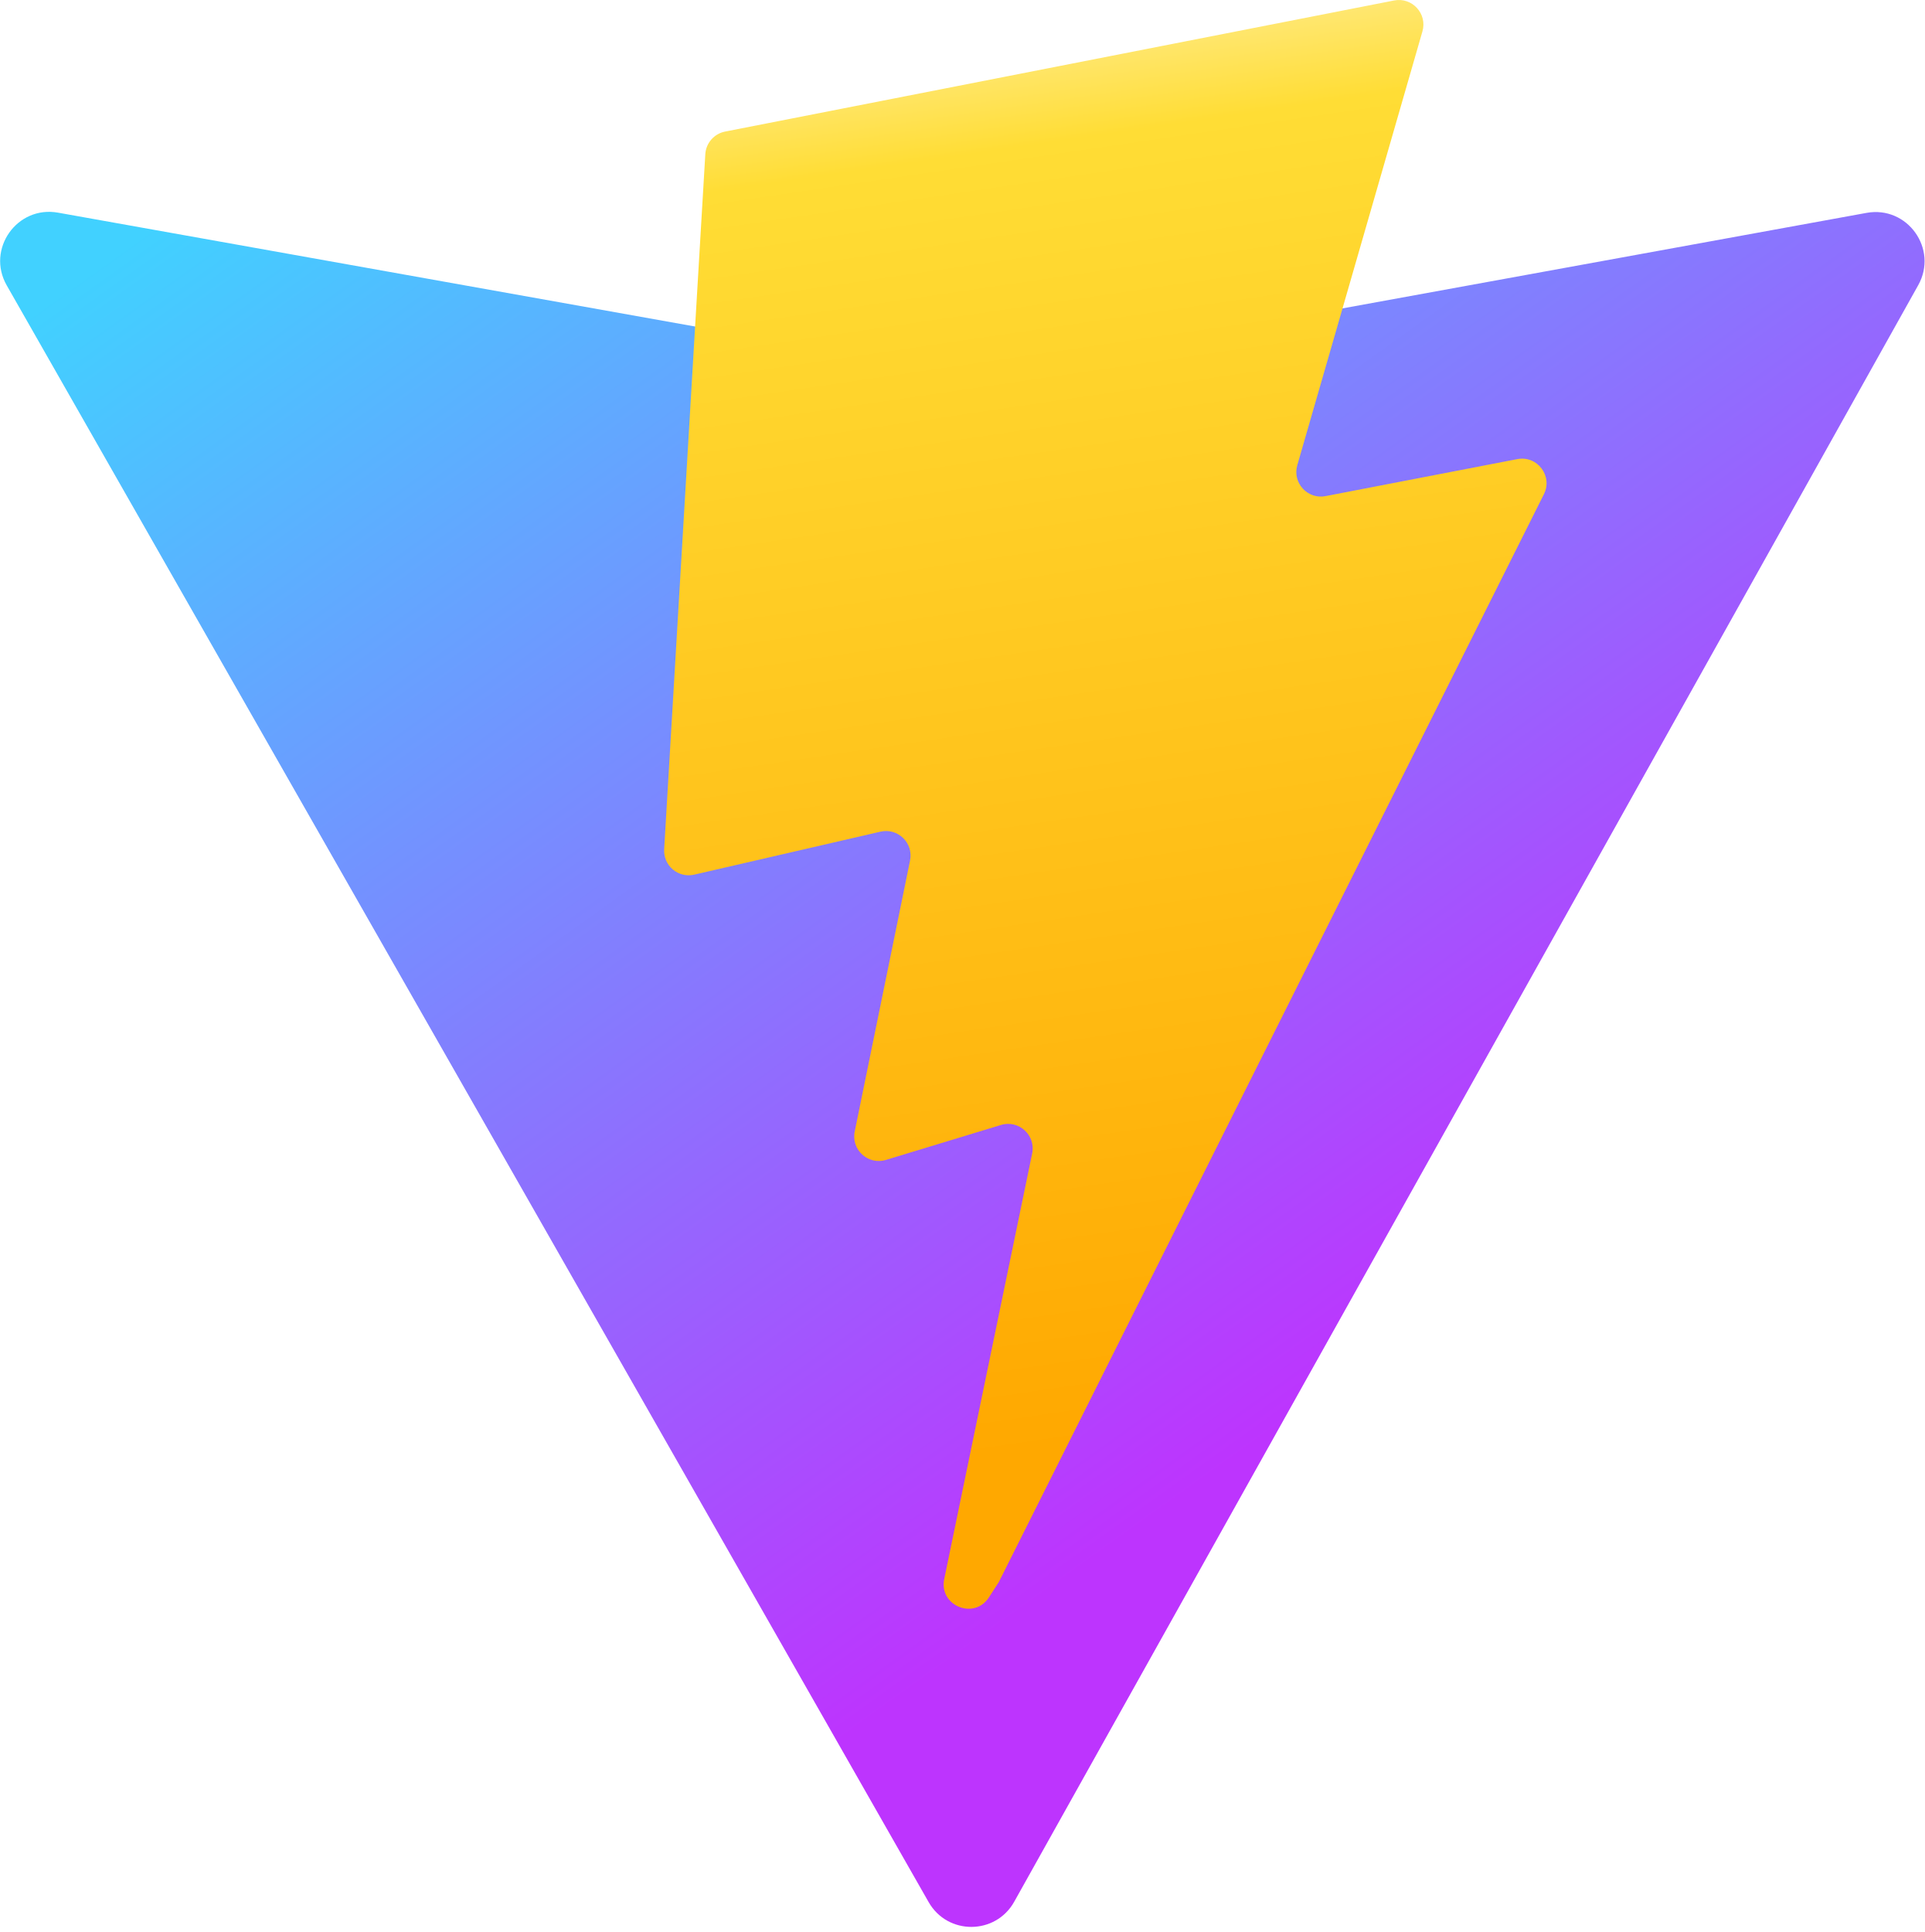
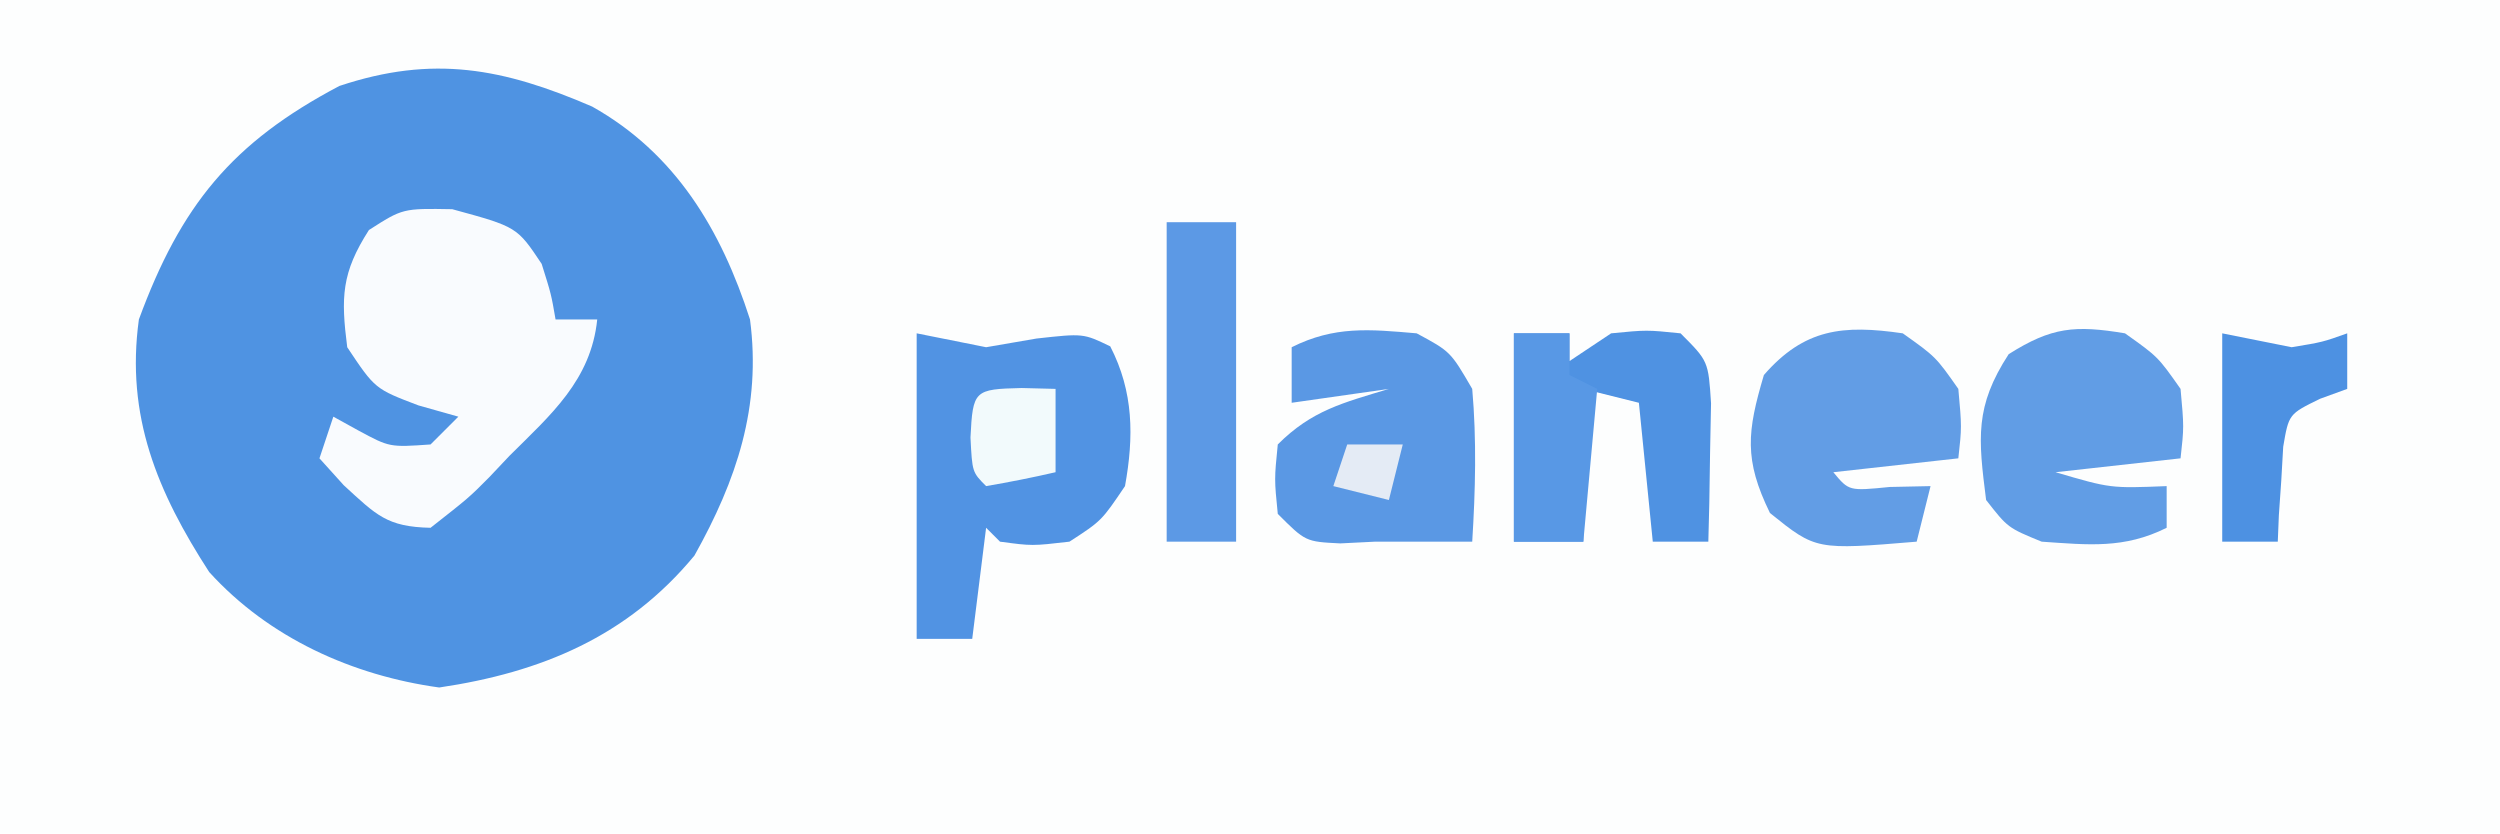
- <svg xmlns="http://www.w3.org/2000/svg" aria-hidden="true" role="img" class="iconify iconify--logos" width="31.88" height="32" preserveAspectRatio="xMidYMid meet" viewBox="0 0 256 257">
-   <defs>
-     <linearGradient id="IconifyId1813088fe1fbc01fb466" x1="-.828%" x2="57.636%" y1="7.652%" y2="78.411%">
-       <stop offset="0%" stop-color="#41D1FF" />
-       <stop offset="100%" stop-color="#BD34FE" />
-     </linearGradient>
-     <linearGradient id="IconifyId1813088fe1fbc01fb467" x1="43.376%" x2="50.316%" y1="2.242%" y2="89.03%">
-       <stop offset="0%" stop-color="#FFEA83" />
-       <stop offset="8.333%" stop-color="#FFDD35" />
-       <stop offset="100%" stop-color="#FFA800" />
-     </linearGradient>
-   </defs>
-   <path fill="url(#IconifyId1813088fe1fbc01fb466)" d="M255.153 37.938L134.897 252.976c-2.483 4.44-8.862 4.466-11.382.048L.875 37.958c-2.746-4.814 1.371-10.646 6.827-9.67l120.385 21.517a6.537 6.537 0 0 0 2.322-.004l117.867-21.483c5.438-.991 9.574 4.796 6.877 9.62Z" />
-   <path fill="url(#IconifyId1813088fe1fbc01fb467)" d="M185.432.063L96.44 17.501a3.268 3.268 0 0 0-2.634 3.014l-5.474 92.456a3.268 3.268 0 0 0 3.997 3.378l24.777-5.718c2.318-.535 4.413 1.507 3.936 3.838l-7.361 36.047c-.495 2.426 1.782 4.5 4.151 3.78l15.304-4.649c2.372-.72 4.652 1.36 4.15 3.788l-11.698 56.621c-.732 3.542 3.979 5.473 5.943 2.437l1.313-2.028l72.516-144.72c1.215-2.423-.88-5.186-3.54-4.672l-25.505 4.922c-2.396.462-4.435-1.77-3.759-4.114l16.646-57.705c.677-2.35-1.37-4.583-3.769-4.113Z" />
+ <svg xmlns="http://www.w3.org/2000/svg" version="1.1" width="180" height="60">
+   <path d="M0 0 C59.4 0 118.8 0 180 0 C180 19.8 180 39.6 180 60 C120.6 60 61.2 60 0 60 C0 40.2 0 20.4 0 0 Z " fill="#FDFEFE" transform="translate(0,0)" />
+   <path d="M0 0 C6 3.366 9.293 8.877 11.367 15.328 C12.195 21.593 10.406 26.896 7.367 32.328 C2.546 38.162 -3.668 40.741 -11.008 41.828 C-17.258 40.966 -23.274 38.254 -27.57 33.516 C-31.295 27.76 -33.593 22.289 -32.633 15.328 C-29.612 7.117 -25.938 2.598 -18.195 -1.484 C-11.441 -3.736 -6.393 -2.759 0 0 Z " fill="#4F93E2" transform="translate(42.63281,7.671875)" />
+   <path d="M0 0 C4.66 1.271 4.66 1.271 6.438 3.938 C7.125 6.125 7.125 6.125 7.438 7.938 C8.428 7.938 9.418 7.938 10.438 7.938 C9.988 12.314 7.091 14.8 4.125 17.75 C3.638 18.265 3.152 18.78 2.65 19.311 C1.199 20.77 1.199 20.77 -1.562 22.938 C-4.708 22.871 -5.463 22.029 -7.812 19.875 C-8.39 19.236 -8.967 18.596 -9.562 17.938 C-9.068 16.453 -9.068 16.453 -8.562 14.938 C-7.964 15.268 -7.366 15.598 -6.75 15.938 C-4.509 17.145 -4.509 17.145 -1.562 16.938 C-0.902 16.277 -0.242 15.617 0.438 14.938 C-0.511 14.669 -1.46 14.401 -2.438 14.125 C-5.562 12.938 -5.562 12.938 -7.562 9.938 C-8.022 6.338 -7.975 4.581 -6 1.5 C-3.562 -0.062 -3.562 -0.062 0 0 Z " fill="#F9FBFE" transform="translate(32.5625,15.0625)" />
+   <path d="M0 0 C2.475 0.495 2.475 0.495 5 1 C6.196 0.794 7.393 0.588 8.625 0.375 C12 0 12 0 13.938 0.938 C15.627 4.217 15.644 7.446 15 11 C13.312 13.5 13.312 13.5 11 15 C8.312 15.312 8.312 15.312 6 15 C5.67 14.67 5.34 14.34 5 14 C4.67 16.64 4.34 19.28 4 22 C2.68 22 1.36 22 0 22 C0 14.74 0 7.48 0 0 Z " fill="#5193E3" transform="translate(66,24)" />
+   <path d="M0 0 C2.438 1.312 2.438 1.312 4 4 C4.324 7.691 4.229 11.305 4 15 C1.667 15 -0.667 15 -3 15 C-4.237 15.062 -4.237 15.062 -5.5 15.125 C-8 15 -8 15 -10 13 C-10.25 10.5 -10.25 10.5 -10 8 C-7.537 5.537 -5.293 5.002 -2 4 C-4.31 4.33 -6.62 4.66 -9 5 C-9 3.68 -9 2.36 -9 1 C-5.908 -0.546 -3.406 -0.294 0 0 Z " fill="#5A98E4" transform="translate(102,24)" />
+   <path d="M0 0 C2.375 1.688 2.375 1.688 4 4 C4.25 6.75 4.25 6.75 4 9 C-0.455 9.495 -0.455 9.495 -5 10 C-1.04 11.162 -1.04 11.162 3 11 C3 11.99 3 12.98 3 14 C-0.057 15.528 -2.63 15.232 -6 15 C-8.438 14 -8.438 14 -10 12 C-10.566 7.543 -10.825 5.269 -8.375 1.5 C-5.279 -0.456 -3.601 -0.6 0 0 Z " fill="#619DE5" transform="translate(153,24)" />
+   <path d="M0 0 C2.375 1.688 2.375 1.688 4 4 C4.25 6.75 4.25 6.75 4 9 C-0.455 9.495 -0.455 9.495 -5 10 C-3.875 11.356 -3.875 11.356 -0.938 11.062 C0.032 11.042 1.001 11.021 2 11 C1.67 12.32 1.34 13.64 1 15 C-6.249 15.604 -6.249 15.604 -9.562 12.938 C-11.446 9.088 -11.208 7.076 -10 3 C-7.086 -0.346 -4.296 -0.627 0 0 Z " fill="#629DE5" transform="translate(137,24)" />
+   <path d="M0 0 C1.32 0 2.64 0 4 0 C4 0.66 4 1.32 4 2 C4.99 1.34 5.98 0.68 7 0 C9.562 -0.25 9.562 -0.25 12 0 C14 2 14 2 14.195 5.039 C14.172 6.222 14.149 7.406 14.125 8.625 C14.107 9.814 14.089 11.002 14.07 12.227 C14.047 13.142 14.024 14.057 14 15 C12.68 15 11.36 15 10 15 C9.67 11.7 9.34 8.4 9 5 C7.68 4.67 6.36 4.34 5 4 C5 7.63 5 11.26 5 15 C3.35 15 1.7 15 0 15 C0 10.05 0 5.1 0 0 Z " fill="#4F92E2" transform="translate(109,24)" />
+   <path d="M0 0 C1.65 0 3.3 0 5 0 C5 7.59 5 15.18 5 23 C3.35 23 1.7 23 0 23 C0 15.41 0 7.82 0 0 Z " fill="#5C99E5" transform="translate(84,16)" />
+   <path d="M0 0 C2.475 0.495 2.475 0.495 5 1 C7.232 0.631 7.232 0.631 9 0 C9 1.32 9 2.64 9 4 C8.033 4.352 8.033 4.352 7.047 4.711 C4.792 5.812 4.792 5.812 4.391 8.164 C4.344 8.976 4.298 9.788 4.25 10.625 C4.193 11.442 4.137 12.26 4.078 13.102 C4.052 13.728 4.027 14.355 4 15 C2.68 15 1.36 15 0 15 C0 10.05 0 5.1 0 0 Z " fill="#4D91E2" transform="translate(160,24)" />
+   <path d="M0 0 C1.32 0 2.64 0 4 0 C4 0.99 4 1.98 4 3 C4.66 3.33 5.32 3.66 6 4 C5.67 7.63 5.34 11.26 5 15 C3.35 15 1.7 15 0 15 C0 10.05 0 5.1 0 0 Z " fill="#5898E5" transform="translate(109,24)" />
+   <path d="M0 0 C1.207 0.031 1.207 0.031 2.438 0.062 C2.438 2.042 2.438 4.022 2.438 6.062 C0.781 6.445 -0.887 6.776 -2.562 7.062 C-3.562 6.062 -3.562 6.062 -3.688 3.562 C-3.517 0.156 -3.419 0.083 0 0 Z " fill="#F2FAFC" transform="translate(73.5625,27.9375)" />
+   <path d="M0 0 C1.32 0 2.64 0 4 0 C3.67 1.32 3.34 2.64 3 4 C1.68 3.67 0.36 3.34 -1 3 C-0.67 2.01 -0.34 1.02 0 0 Z " fill="#E4EBF5" transform="translate(97,32)" />
</svg>
